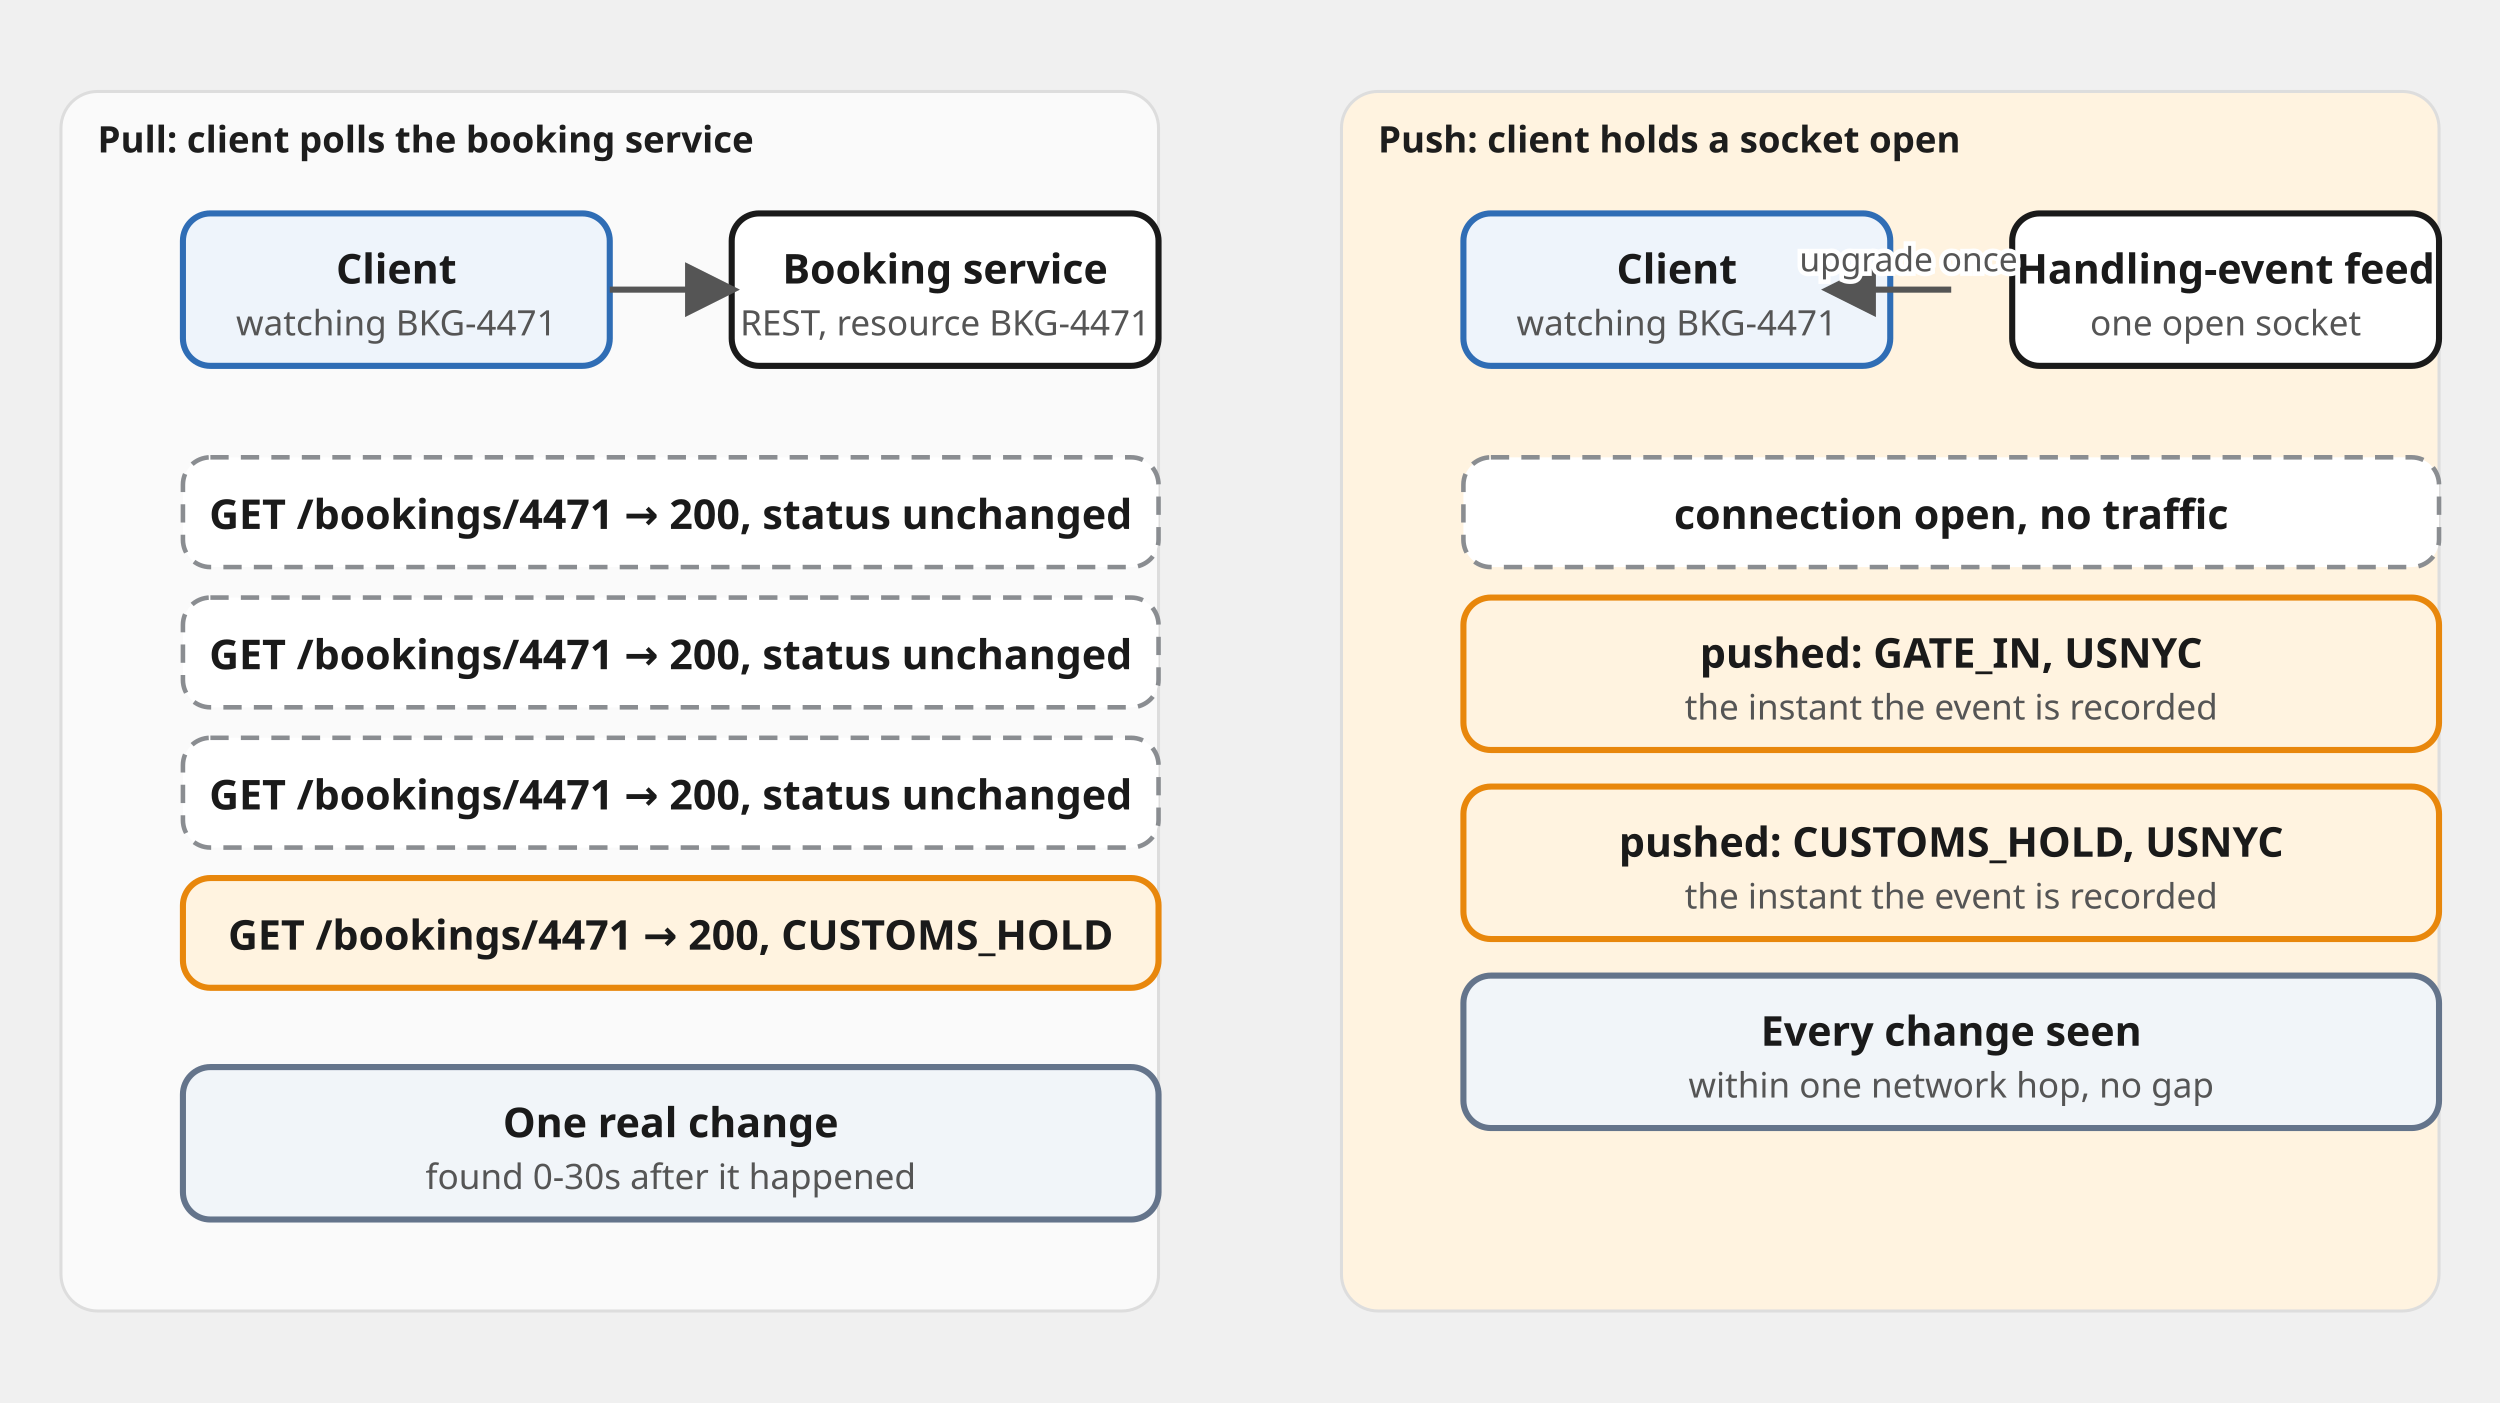
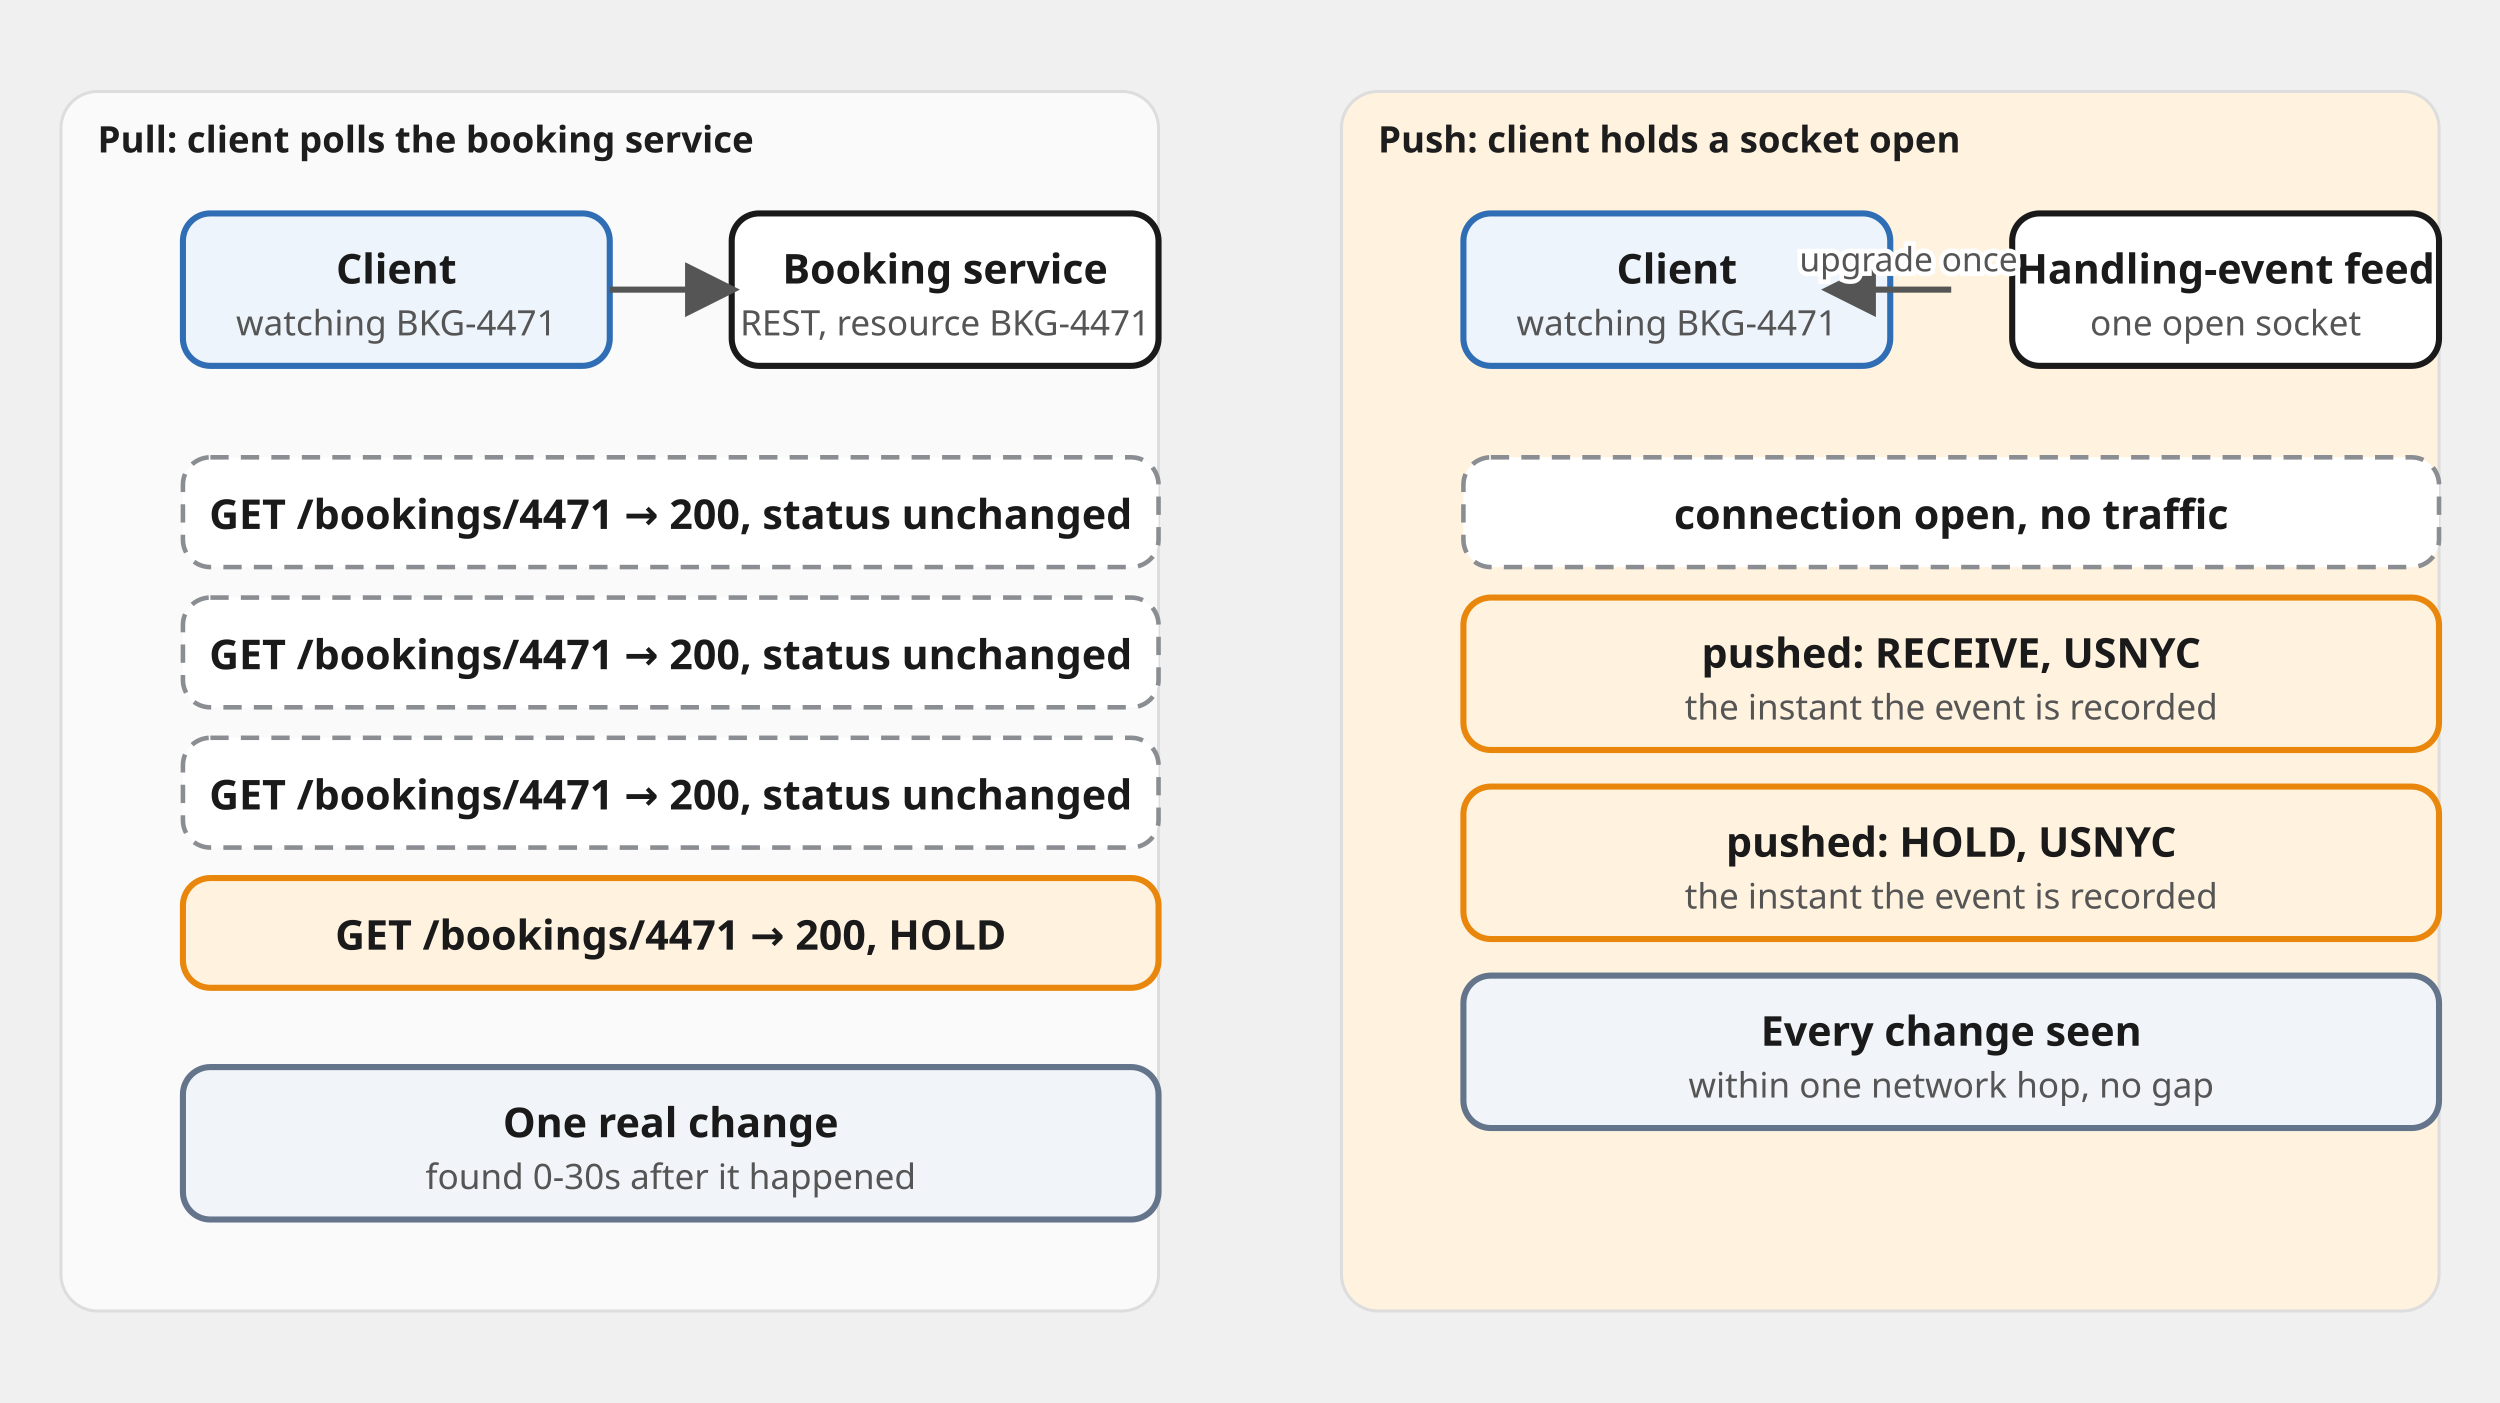
<svg xmlns="http://www.w3.org/2000/svg" viewBox="0 0 820 460" font-family="'Red Hat Text', system-ui, sans-serif" role="img">
  <defs>
    <marker id="a" viewBox="0 0 10 10" refX="8.5" refY="5" markerWidth="9" markerHeight="9" orient="auto-start-reverse">
      <path d="M0,0 L10,5 L0,10 z" fill="#555" />
    </marker>
    <marker id="am" viewBox="0 0 10 10" refX="8.5" refY="5" markerWidth="9" markerHeight="9" orient="auto-start-reverse">
      <path d="M0,0 L10,5 L0,10 z" fill="#e8870c" />
    </marker>
  </defs>
  <rect x="20" y="30" width="360" height="400" rx="12" fill="#fafafa" stroke="#ddd" />
  <text x="32" y="50" font-size="12" font-weight="700" fill="#1d1d1d">Pull: client polls the booking service</text>
  <rect x="440" y="30" width="360" height="400" rx="12" fill="#fff3e0" stroke="#ddd" />
  <text x="452" y="50" font-size="12" font-weight="700" fill="#1d1d1d">Push: client holds a socket open</text>
  <rect x="60" y="70" width="140" height="50" rx="9" fill="#eef4fb" stroke="#2f6db5" stroke-width="2" />
  <text x="130.0" y="93.0" font-size="13.5" font-weight="700" fill="#1a1a1a" text-anchor="middle">Client</text>
  <text x="130.0" y="110.0" font-size="11.5" fill="#555555" text-anchor="middle">watching BKG-4471</text>
  <rect x="240" y="70" width="140" height="50" rx="9" fill="#ffffff" stroke="#1a1a1a" stroke-width="2" />
  <text x="310.0" y="93.0" font-size="13.5" font-weight="700" fill="#1a1a1a" text-anchor="middle">Booking service</text>
  <text x="310.0" y="110.0" font-size="11.5" fill="#555555" text-anchor="middle">REST, resource BKG-4471</text>
  <rect x="60" y="150" width="320" height="36" rx="9" fill="#ffffff" stroke="#8a8d91" stroke-width="1.5" stroke-dasharray="6 4" />
  <text x="220.0" y="173.5" font-size="13.5" font-weight="700" fill="#1a1a1a" text-anchor="middle">GET /bookings/4471 → 200, status unchanged</text>
  <rect x="60" y="196" width="320" height="36" rx="9" fill="#ffffff" stroke="#8a8d91" stroke-width="1.5" stroke-dasharray="6 4" />
  <text x="220.0" y="219.5" font-size="13.5" font-weight="700" fill="#1a1a1a" text-anchor="middle">GET /bookings/4471 → 200, status unchanged</text>
  <rect x="60" y="242" width="320" height="36" rx="9" fill="#ffffff" stroke="#8a8d91" stroke-width="1.5" stroke-dasharray="6 4" />
  <text x="220.0" y="265.5" font-size="13.5" font-weight="700" fill="#1a1a1a" text-anchor="middle">GET /bookings/4471 → 200, status unchanged</text>
  <rect x="60" y="288" width="320" height="36" rx="9" fill="#fff3e0" stroke="#e8870c" stroke-width="2" />
-   <text x="220.0" y="311.5" font-size="13.5" font-weight="700" fill="#1a1a1a" text-anchor="middle">GET /bookings/4471 → 200, CUSTOMS_HOLD</text>
+   <text x="220.0" y="311.5" font-size="13.5" font-weight="700" fill="#1a1a1a" text-anchor="middle">GET /bookings/4471 → 200, HOLD</text>
  <rect x="60" y="350" width="320" height="50" rx="9" fill="#f1f5f9" stroke="#64748b" stroke-width="2" />
  <text x="220.0" y="373.0" font-size="13.5" font-weight="700" fill="#1a1a1a" text-anchor="middle">One real change</text>
  <text x="220.0" y="390.0" font-size="11.5" fill="#555555" text-anchor="middle">found 0-30s after it happened</text>
  <rect x="480" y="70" width="140" height="50" rx="9" fill="#eef4fb" stroke="#2f6db5" stroke-width="2" />
  <text x="550.0" y="93.0" font-size="13.5" font-weight="700" fill="#1a1a1a" text-anchor="middle">Client</text>
  <text x="550.0" y="110.0" font-size="11.5" fill="#555555" text-anchor="middle">watching BKG-4471</text>
  <rect x="660" y="70" width="140" height="50" rx="9" fill="#ffffff" stroke="#1a1a1a" stroke-width="2" />
  <text x="730.0" y="93.0" font-size="13.5" font-weight="700" fill="#1a1a1a" text-anchor="middle">Handling-event feed</text>
  <text x="730.0" y="110.0" font-size="11.5" fill="#555555" text-anchor="middle">one open socket</text>
  <rect x="480" y="150" width="320" height="36" rx="9" fill="#ffffff" stroke="#8a8d91" stroke-width="1.5" stroke-dasharray="6 4" />
  <text x="640.0" y="173.5" font-size="13.5" font-weight="700" fill="#1a1a1a" text-anchor="middle">connection open, no traffic</text>
  <rect x="480" y="196" width="320" height="50" rx="9" fill="#fff3e0" stroke="#e8870c" stroke-width="2" />
-   <text x="640.0" y="219.0" font-size="13.5" font-weight="700" fill="#1a1a1a" text-anchor="middle">pushed: GATE_IN, USNYC</text>
+   <text x="640.0" y="219.0" font-size="13.5" font-weight="700" fill="#1a1a1a" text-anchor="middle">pushed: RECEIVE, USNYC</text>
  <text x="640.0" y="236.0" font-size="11.5" fill="#555555" text-anchor="middle">the instant the event is recorded</text>
  <rect x="480" y="258" width="320" height="50" rx="9" fill="#fff3e0" stroke="#e8870c" stroke-width="2" />
-   <text x="640.0" y="281.0" font-size="13.5" font-weight="700" fill="#1a1a1a" text-anchor="middle">pushed: CUSTOMS_HOLD, USNYC</text>
+   <text x="640.0" y="281.0" font-size="13.5" font-weight="700" fill="#1a1a1a" text-anchor="middle">pushed: HOLD, USNYC</text>
  <text x="640.0" y="298.0" font-size="11.5" fill="#555555" text-anchor="middle">the instant the event is recorded</text>
  <rect x="480" y="320" width="320" height="50" rx="9" fill="#f1f5f9" stroke="#64748b" stroke-width="2" />
  <text x="640.0" y="343.0" font-size="13.5" font-weight="700" fill="#1a1a1a" text-anchor="middle">Every change seen</text>
  <text x="640.0" y="360.0" font-size="11.5" fill="#555555" text-anchor="middle">within one network hop, no gap</text>
  <path d="M200,95 L240,95" fill="none" stroke="#555" stroke-width="2" marker-end="url(#a)" />
  <path d="M640,95 L600,95" fill="none" stroke="#555" stroke-width="2" marker-end="url(#a)" />
  <text x="626.0" y="89.0" font-size="11" fill="#ffffff" stroke="#ffffff" stroke-width="3" paint-order="stroke" text-anchor="middle">upgrade once</text>
  <text x="626.0" y="89.0" font-size="11" fill="#555" text-anchor="middle">upgrade once</text>
</svg>
